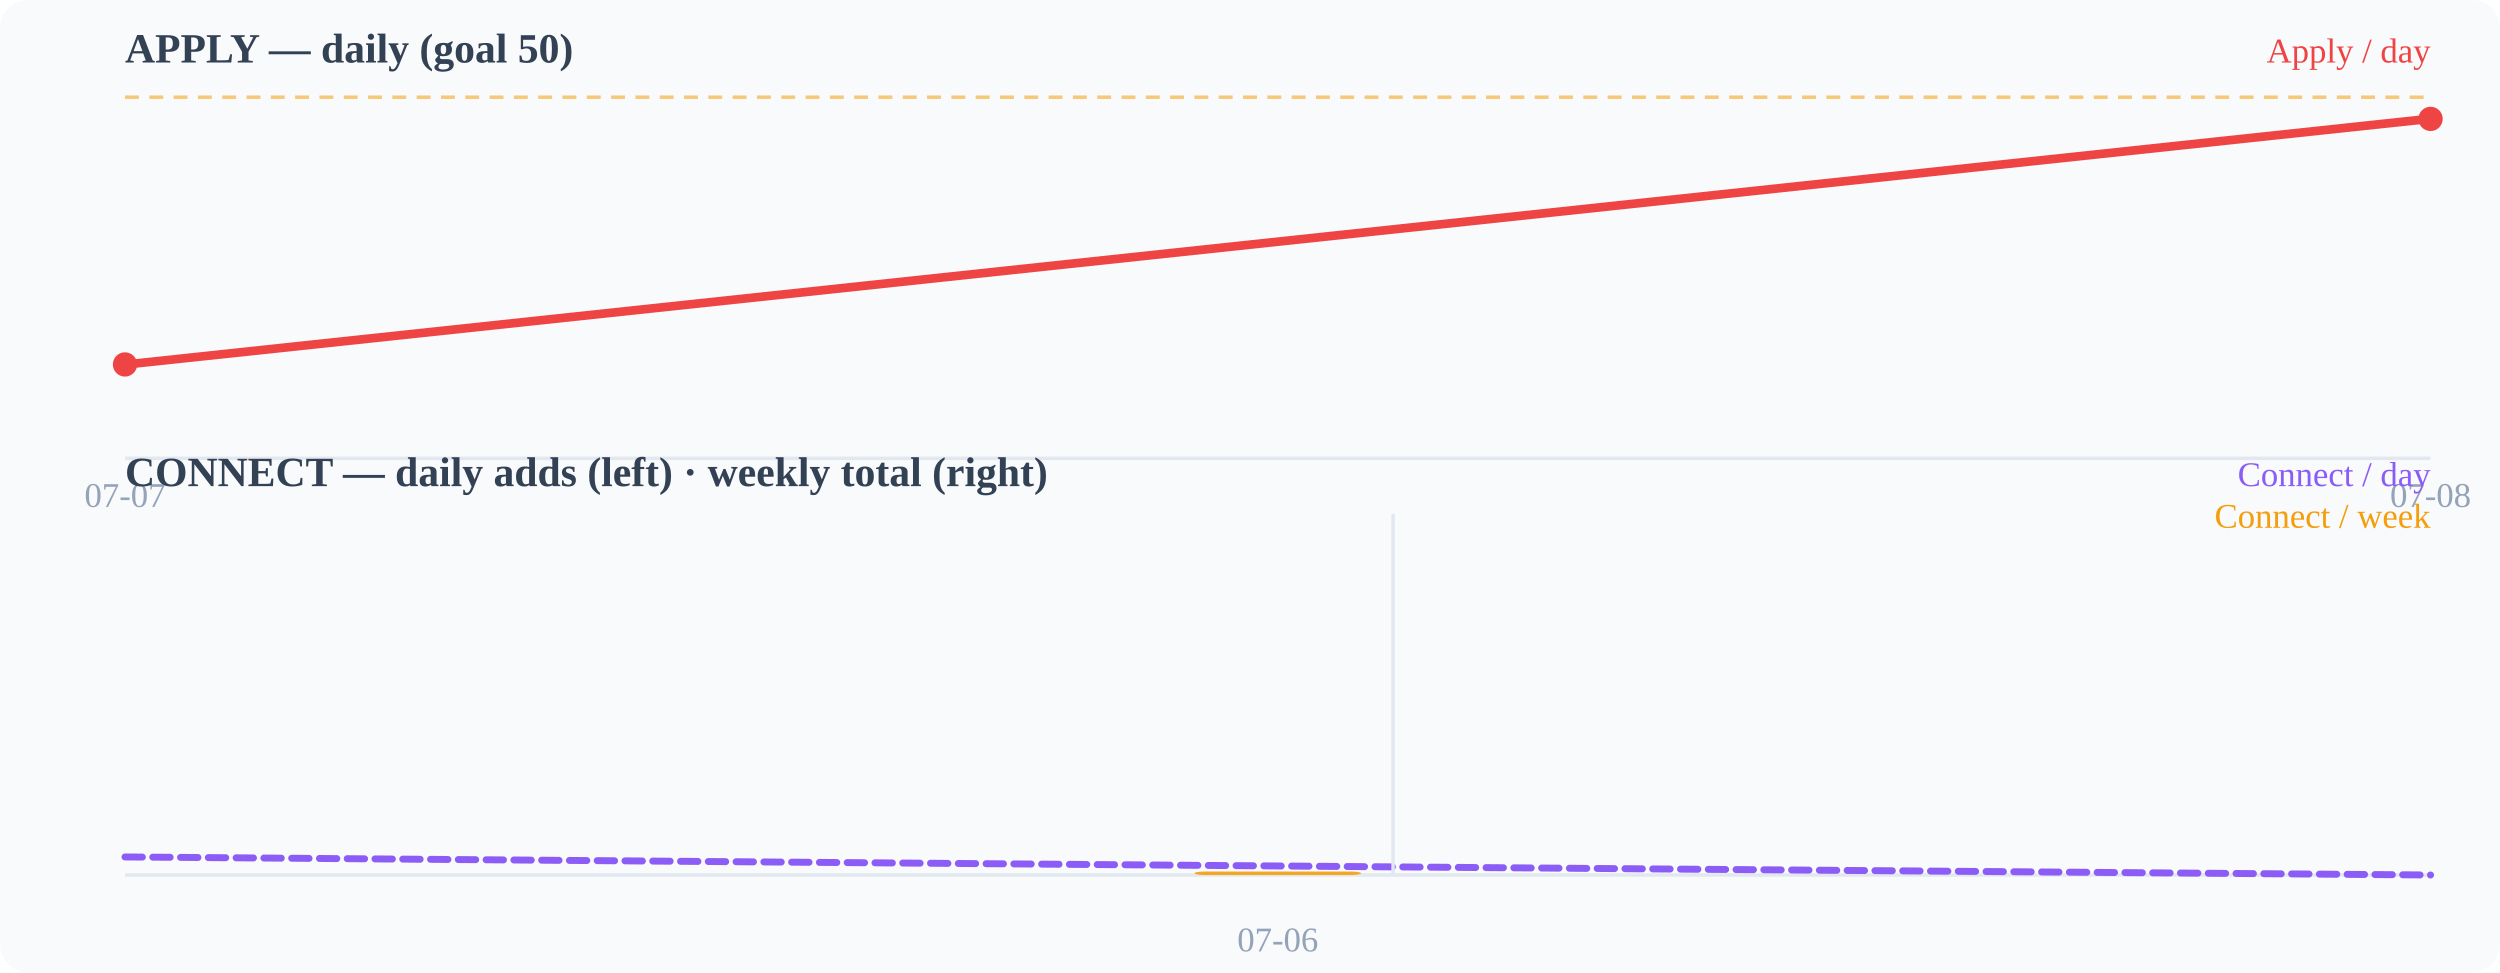
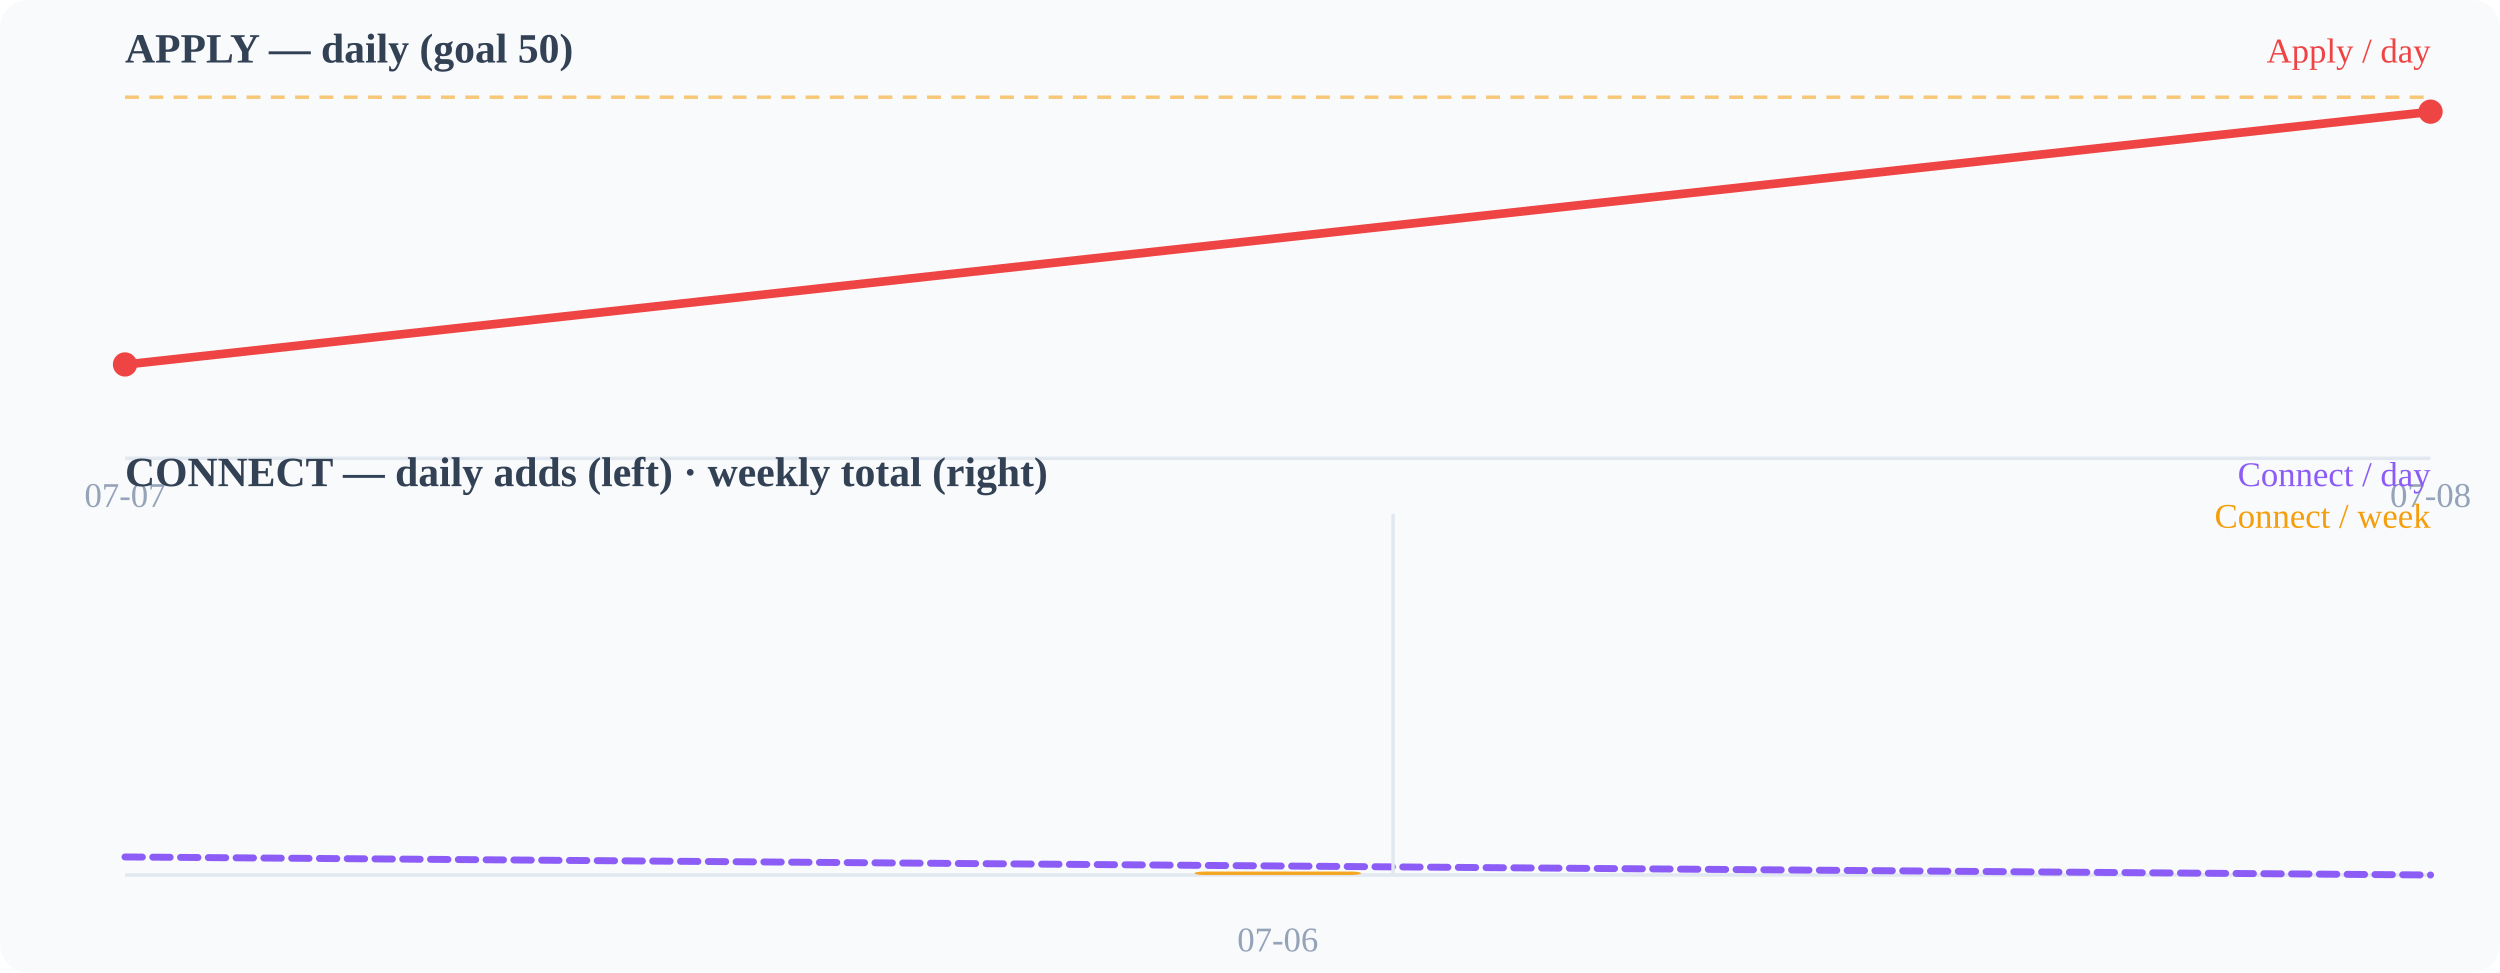
<svg xmlns="http://www.w3.org/2000/svg" width="720" height="280" viewBox="0 0 720 280">
  <rect width="720" height="280" fill="#f8fafc" rx="8" />
  <text x="36" y="18" font-size="12" font-weight="600" fill="#334155">APPLY — daily (goal 50)</text>
  <line x1="36" y1="132" x2="700" y2="132" stroke="#e2e8f0" stroke-width="1" />
  <line x1="36" y1="28.0" x2="700" y2="28.0" stroke="#f59e0b" stroke-width="1" stroke-dasharray="4 3" opacity="0.55" />
-   <polyline points="36.0,105.0 700.0,34.2" fill="none" stroke="#ef4444" stroke-width="2.5" stroke-linecap="round" stroke-linejoin="round" />
+   <polyline points="36.0,105.0 700.0,32.2" fill="none" stroke="#ef4444" stroke-width="2.5" stroke-linecap="round" stroke-linejoin="round" />
  <circle cx="36" cy="104.96" r="3.5" fill="#ef4444" />
-   <circle cx="700" cy="34.24" r="3.5" fill="#ef4444" />
+   <circle cx="700" cy="32.16" r="3.5" fill="#ef4444" />
  <text x="36" y="146" font-size="10" fill="#94a3b8" text-anchor="middle">07-07</text>
  <text x="700" y="146" font-size="10" fill="#94a3b8" text-anchor="middle">07-08</text>
  <text x="36" y="140" font-size="12" font-weight="600" fill="#334155">CONNECT — daily adds (left) · weekly total (right)</text>
  <line x1="36" y1="252" x2="700" y2="252" stroke="#e2e8f0" stroke-width="1" />
  <polyline points="36.0,246.8 700.0,252.0" fill="none" stroke="#8b5cf6" stroke-width="2" stroke-linecap="round" stroke-linejoin="round" stroke-dasharray="5 3" />
  <rect x="344.0" y="251.0" width="48" height="1.0" rx="3" fill="#f59e0b" opacity="0.9" />
  <line x1="401.2" y1="148" x2="401.2" y2="252" stroke="#e2e8f0" stroke-width="1" />
  <text x="368" y="274" font-size="10" fill="#94a3b8" text-anchor="middle">07-06</text>
  <text x="700" y="18" font-size="10" fill="#ef4444" text-anchor="end">Apply / day</text>
  <text x="700" y="140" font-size="10" fill="#8b5cf6" text-anchor="end">Connect / day</text>
  <text x="700" y="152" font-size="10" fill="#f59e0b" text-anchor="end">Connect / week</text>
</svg>
